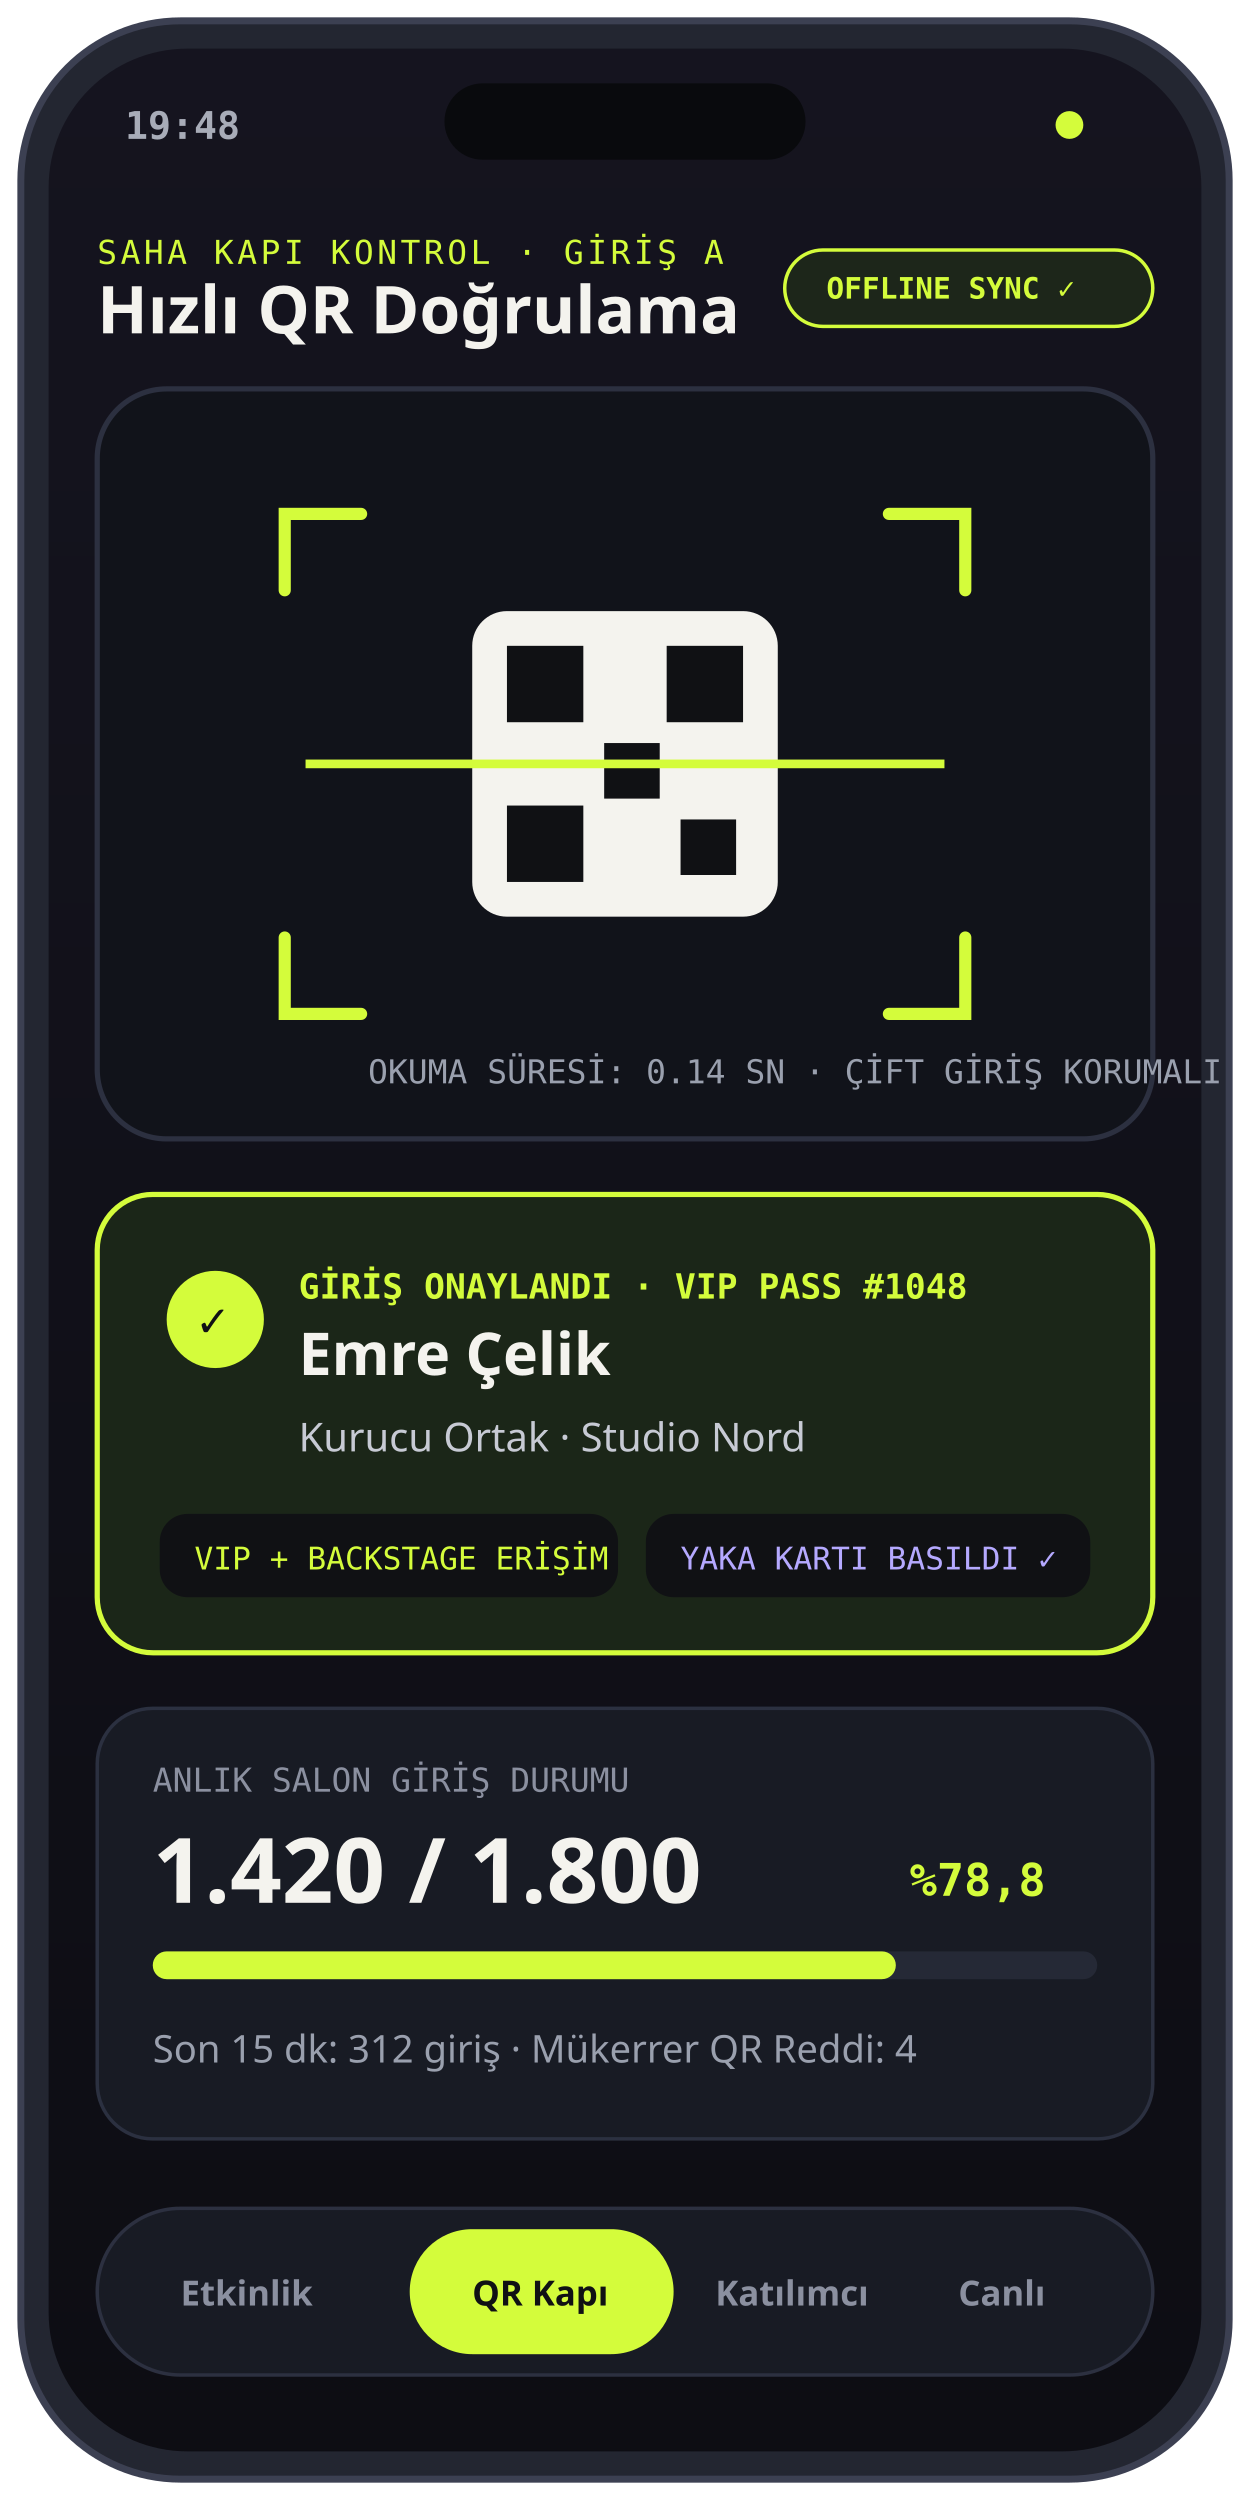
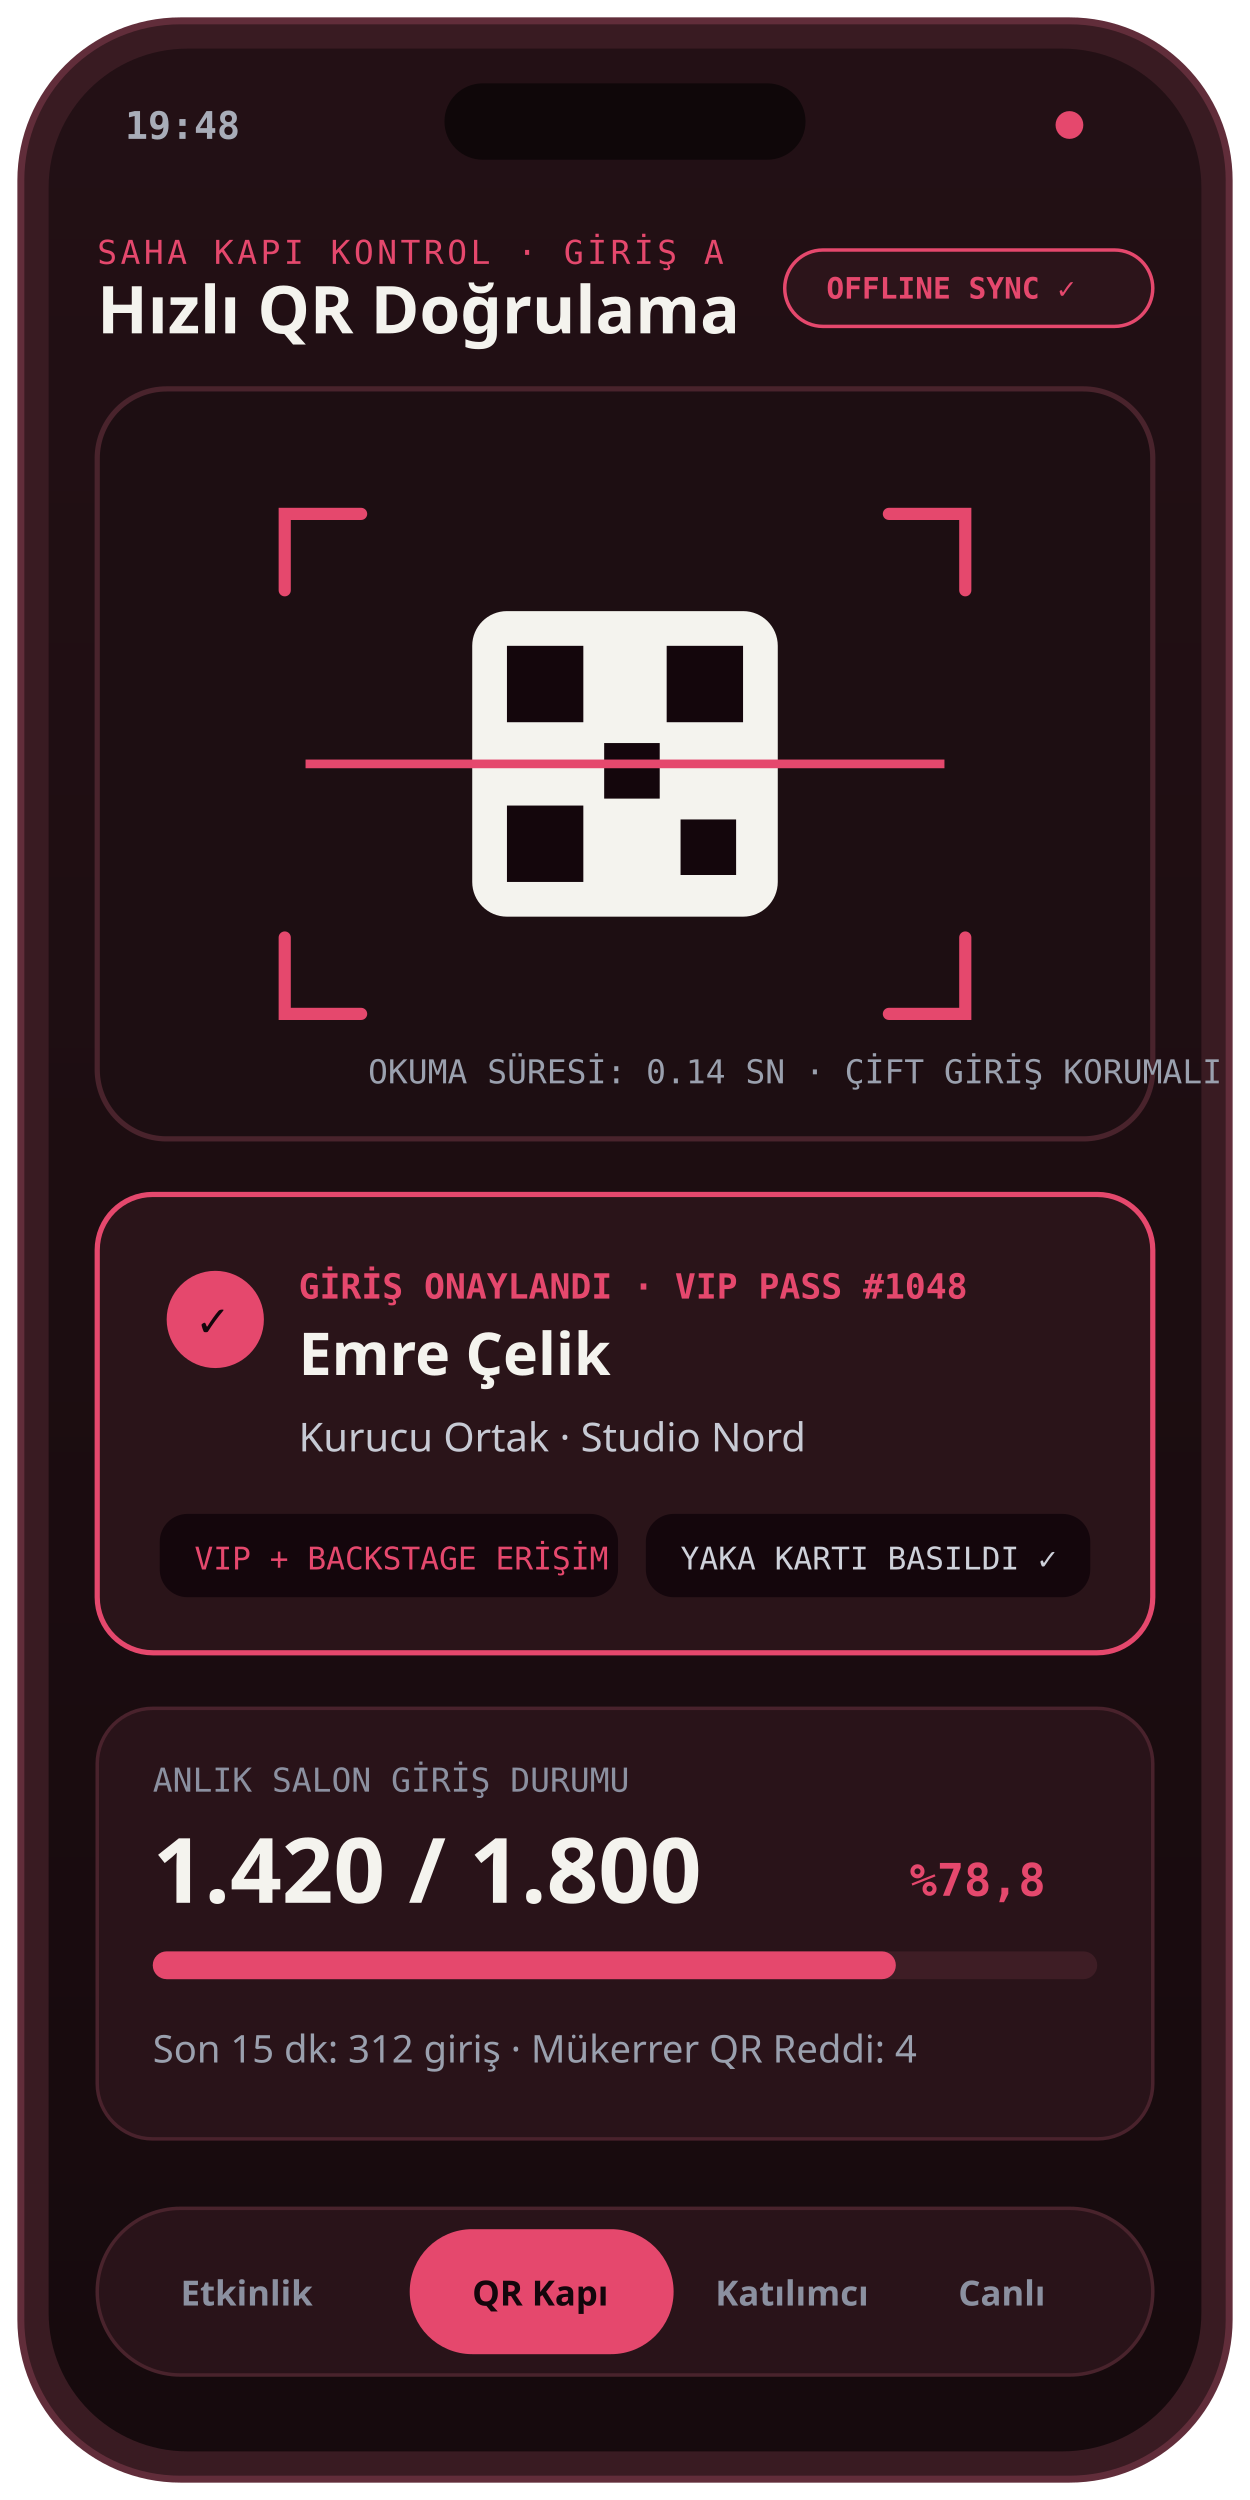
<svg xmlns="http://www.w3.org/2000/svg" viewBox="0 0 360 720" role="img" aria-label="Eventify saha QR kapı kontrol ve bilet doğrulama ekranı">
  <defs>
    <linearGradient id="evBg2" x1="0" y1="0" x2="0" y2="1">
-       <stop offset="0%" stop-color="#15141f" />
-       <stop offset="100%" stop-color="#0d0d13" />
+       <stop offset="0%" stop-color="#231015" />
+       <stop offset="100%" stop-color="#160a0d" />
    </linearGradient>
  </defs>
-   <rect x="6" y="6" width="348" height="708" rx="46" fill="#232631" stroke="#3c4052" stroke-width="2" />
+   <rect x="6" y="6" width="348" height="708" rx="46" fill="#391b22" stroke="#612d3a" stroke-width="2" />
  <rect x="14" y="14" width="332" height="692" rx="40" fill="url(#evBg2)" />
-   <rect x="128" y="24" width="104" height="22" rx="11" fill="#090a0d" />
+   <rect x="128" y="24" width="104" height="22" rx="11" fill="#0f0709" />
  <text x="36" y="40" fill="#a8acb8" font-family="monospace" font-size="11" font-weight="700">19:48</text>
-   <circle cx="308" cy="36" r="4" fill="#d4fc3b" />
+   <circle cx="308" cy="36" r="4" fill="#e5486d" />
  <g transform="translate(28, 64)">
-     <text x="0" y="12" fill="#d4fc3b" font-family="monospace" font-size="9.5" letter-spacing="1">SAHA KAPI KONTROL · GİRİŞ A</text>
+     <text x="0" y="12" fill="#e5486d" font-family="monospace" font-size="9.5" letter-spacing="1">SAHA KAPI KONTROL · GİRİŞ A</text>
    <text x="0" y="32" fill="#f4f3ee" font-family="sans-serif" font-size="19" font-weight="800">Hızlı QR Doğrulama</text>
-     <rect x="198" y="8" width="106" height="22" rx="11" fill="#1d261a" stroke="#d4fc3b" />
-     <text x="210" y="22" fill="#d4fc3b" font-family="monospace" font-size="8.5" font-weight="700">OFFLINE SYNC ✓</text>
+     <rect x="198" y="8" width="106" height="22" rx="11" fill="#2c141a" stroke="#e5486d" />
+     <text x="210" y="22" fill="#e5486d" font-family="monospace" font-size="8.5" font-weight="700">OFFLINE SYNC ✓</text>
  </g>
  <g transform="translate(28, 112)">
-     <rect width="304" height="216" rx="20" fill="#11131a" stroke="#2c3040" stroke-width="1.5" />
-     <path d="M54 58 V36 H76" fill="none" stroke="#d4fc3b" stroke-width="3.5" stroke-linecap="round" />
-     <path d="M250 58 V36 H228" fill="none" stroke="#d4fc3b" stroke-width="3.5" stroke-linecap="round" />
-     <path d="M54 158 V180 H76" fill="none" stroke="#d4fc3b" stroke-width="3.5" stroke-linecap="round" />
-     <path d="M250 158 V180 H228" fill="none" stroke="#d4fc3b" stroke-width="3.5" stroke-linecap="round" />
+     <rect width="304" height="216" rx="20" fill="#1d0e12" stroke="#49232c" stroke-width="1.5" />
+     <path d="M54 58 V36 H76" fill="none" stroke="#e5486d" stroke-width="3.5" stroke-linecap="round" />
+     <path d="M250 58 V36 H228" fill="none" stroke="#e5486d" stroke-width="3.5" stroke-linecap="round" />
+     <path d="M54 158 V180 H76" fill="none" stroke="#e5486d" stroke-width="3.5" stroke-linecap="round" />
+     <path d="M250 158 V180 H228" fill="none" stroke="#e5486d" stroke-width="3.5" stroke-linecap="round" />
    <rect x="108" y="64" width="88" height="88" rx="10" fill="#f4f3ee" />
-     <rect x="118" y="74" width="22" height="22" fill="#101114" />
-     <rect x="164" y="74" width="22" height="22" fill="#101114" />
-     <rect x="118" y="120" width="22" height="22" fill="#101114" />
-     <rect x="146" y="102" width="16" height="16" fill="#101114" />
-     <rect x="168" y="124" width="16" height="16" fill="#101114" />
-     <line x1="60" y1="108" x2="244" y2="108" stroke="#d4fc3b" stroke-width="2.5" />
+     <rect x="118" y="74" width="22" height="22" fill="#14060c" />
+     <rect x="164" y="74" width="22" height="22" fill="#14060c" />
+     <rect x="118" y="120" width="22" height="22" fill="#14060c" />
+     <rect x="146" y="102" width="16" height="16" fill="#14060c" />
+     <rect x="168" y="124" width="16" height="16" fill="#14060c" />
+     <line x1="60" y1="108" x2="244" y2="108" stroke="#e5486d" stroke-width="2.5" />
    <text x="78" y="200" fill="#9aa0ae" font-family="monospace" font-size="9.5">OKUMA SÜRESİ: 0.14 SN · ÇİFT GİRİŞ KORUMALI</text>
  </g>
  <g transform="translate(28, 344)">
-     <rect width="304" height="132" rx="16" fill="#1b2618" stroke="#d4fc3b" stroke-width="1.5" />
-     <circle cx="34" cy="36" r="14" fill="#d4fc3b" />
-     <text x="29" y="41" fill="#101114" font-family="monospace" font-size="14" font-weight="800">✓</text>
-     <text x="58" y="30" fill="#d4fc3b" font-family="monospace" font-size="10" font-weight="700">GİRİŞ ONAYLANDI · VIP PASS #1048</text>
+     <rect width="304" height="132" rx="16" fill="#2a1419" stroke="#e5486d" stroke-width="1.5" />
+     <circle cx="34" cy="36" r="14" fill="#e5486d" />
+     <text x="29" y="41" fill="#14060c" font-family="monospace" font-size="14" font-weight="800">✓</text>
+     <text x="58" y="30" fill="#e5486d" font-family="monospace" font-size="10" font-weight="700">GİRİŞ ONAYLANDI · VIP PASS #1048</text>
    <text x="58" y="52" fill="#f4f3ee" font-family="sans-serif" font-size="17" font-weight="800">Emre Çelik</text>
    <text x="58" y="74" fill="#c7cad4" font-family="sans-serif" font-size="11.5">Kurucu Ortak · Studio Nord</text>
-     <rect x="18" y="92" width="132" height="24" rx="8" fill="#101114" />
-     <text x="28" y="108" fill="#d4fc3b" font-family="monospace" font-size="9">VIP + BACKSTAGE ERİŞİM</text>
-     <rect x="158" y="92" width="128" height="24" rx="8" fill="#101114" />
-     <text x="168" y="108" fill="#b5a9ff" font-family="monospace" font-size="9">YAKA KARTI BASILDI ✓</text>
+     <rect x="18" y="92" width="132" height="24" rx="8" fill="#14060c" />
+     <text x="28" y="108" fill="#e5486d" font-family="monospace" font-size="9">VIP + BACKSTAGE ERİŞİM</text>
+     <rect x="158" y="92" width="128" height="24" rx="8" fill="#14060c" />
+     <text x="168" y="108" fill="#ced1da" font-family="monospace" font-size="9">YAKA KARTI BASILDI ✓</text>
  </g>
  <g transform="translate(28, 492)">
-     <rect width="304" height="124" rx="16" fill="#181b24" stroke="#2b3040" />
+     <rect width="304" height="124" rx="16" fill="#291319" stroke="#49222c" />
    <text x="16" y="24" fill="#8b90a0" font-family="monospace" font-size="9.5">ANLIK SALON GİRİŞ DURUMU</text>
    <text x="16" y="56" fill="#f4f3ee" font-family="sans-serif" font-size="26" font-weight="800">1.420 / 1.800</text>
-     <text x="234" y="54" fill="#d4fc3b" font-family="monospace" font-size="13" font-weight="700">%78,8</text>
-     <rect x="16" y="70" width="272" height="8" rx="4" fill="#252936" />
-     <rect x="16" y="70" width="214" height="8" rx="4" fill="#d4fc3b" />
+     <text x="234" y="54" fill="#e5486d" font-family="monospace" font-size="13" font-weight="700">%78,8</text>
+     <rect x="16" y="70" width="272" height="8" rx="4" fill="#3e1d25" />
+     <rect x="16" y="70" width="214" height="8" rx="4" fill="#e5486d" />
    <text x="16" y="102" fill="#9aa0ae" font-family="sans-serif" font-size="11">Son 15 dk: 312 giriş  ·  Mükerrer QR Reddi: 4</text>
  </g>
  <g transform="translate(28, 636)">
-     <rect width="304" height="48" rx="24" fill="#181b24" stroke="#2c3040" />
+     <rect width="304" height="48" rx="24" fill="#291319" stroke="#49232c" />
    <text x="24" y="28" fill="#8b90a0" font-family="sans-serif" font-size="10" font-weight="600">Etkinlik</text>
-     <rect x="90" y="6" width="76" height="36" rx="18" fill="#d4fc3b" />
-     <text x="108" y="28" fill="#101114" font-family="sans-serif" font-size="10" font-weight="800">QR Kapı</text>
+     <rect x="90" y="6" width="76" height="36" rx="18" fill="#e5486d" />
+     <text x="108" y="28" fill="#14060c" font-family="sans-serif" font-size="10" font-weight="800">QR Kapı</text>
    <text x="178" y="28" fill="#8b90a0" font-family="sans-serif" font-size="10" font-weight="600">Katılımcı</text>
    <text x="248" y="28" fill="#8b90a0" font-family="sans-serif" font-size="10" font-weight="600">Canlı</text>
  </g>
</svg>
